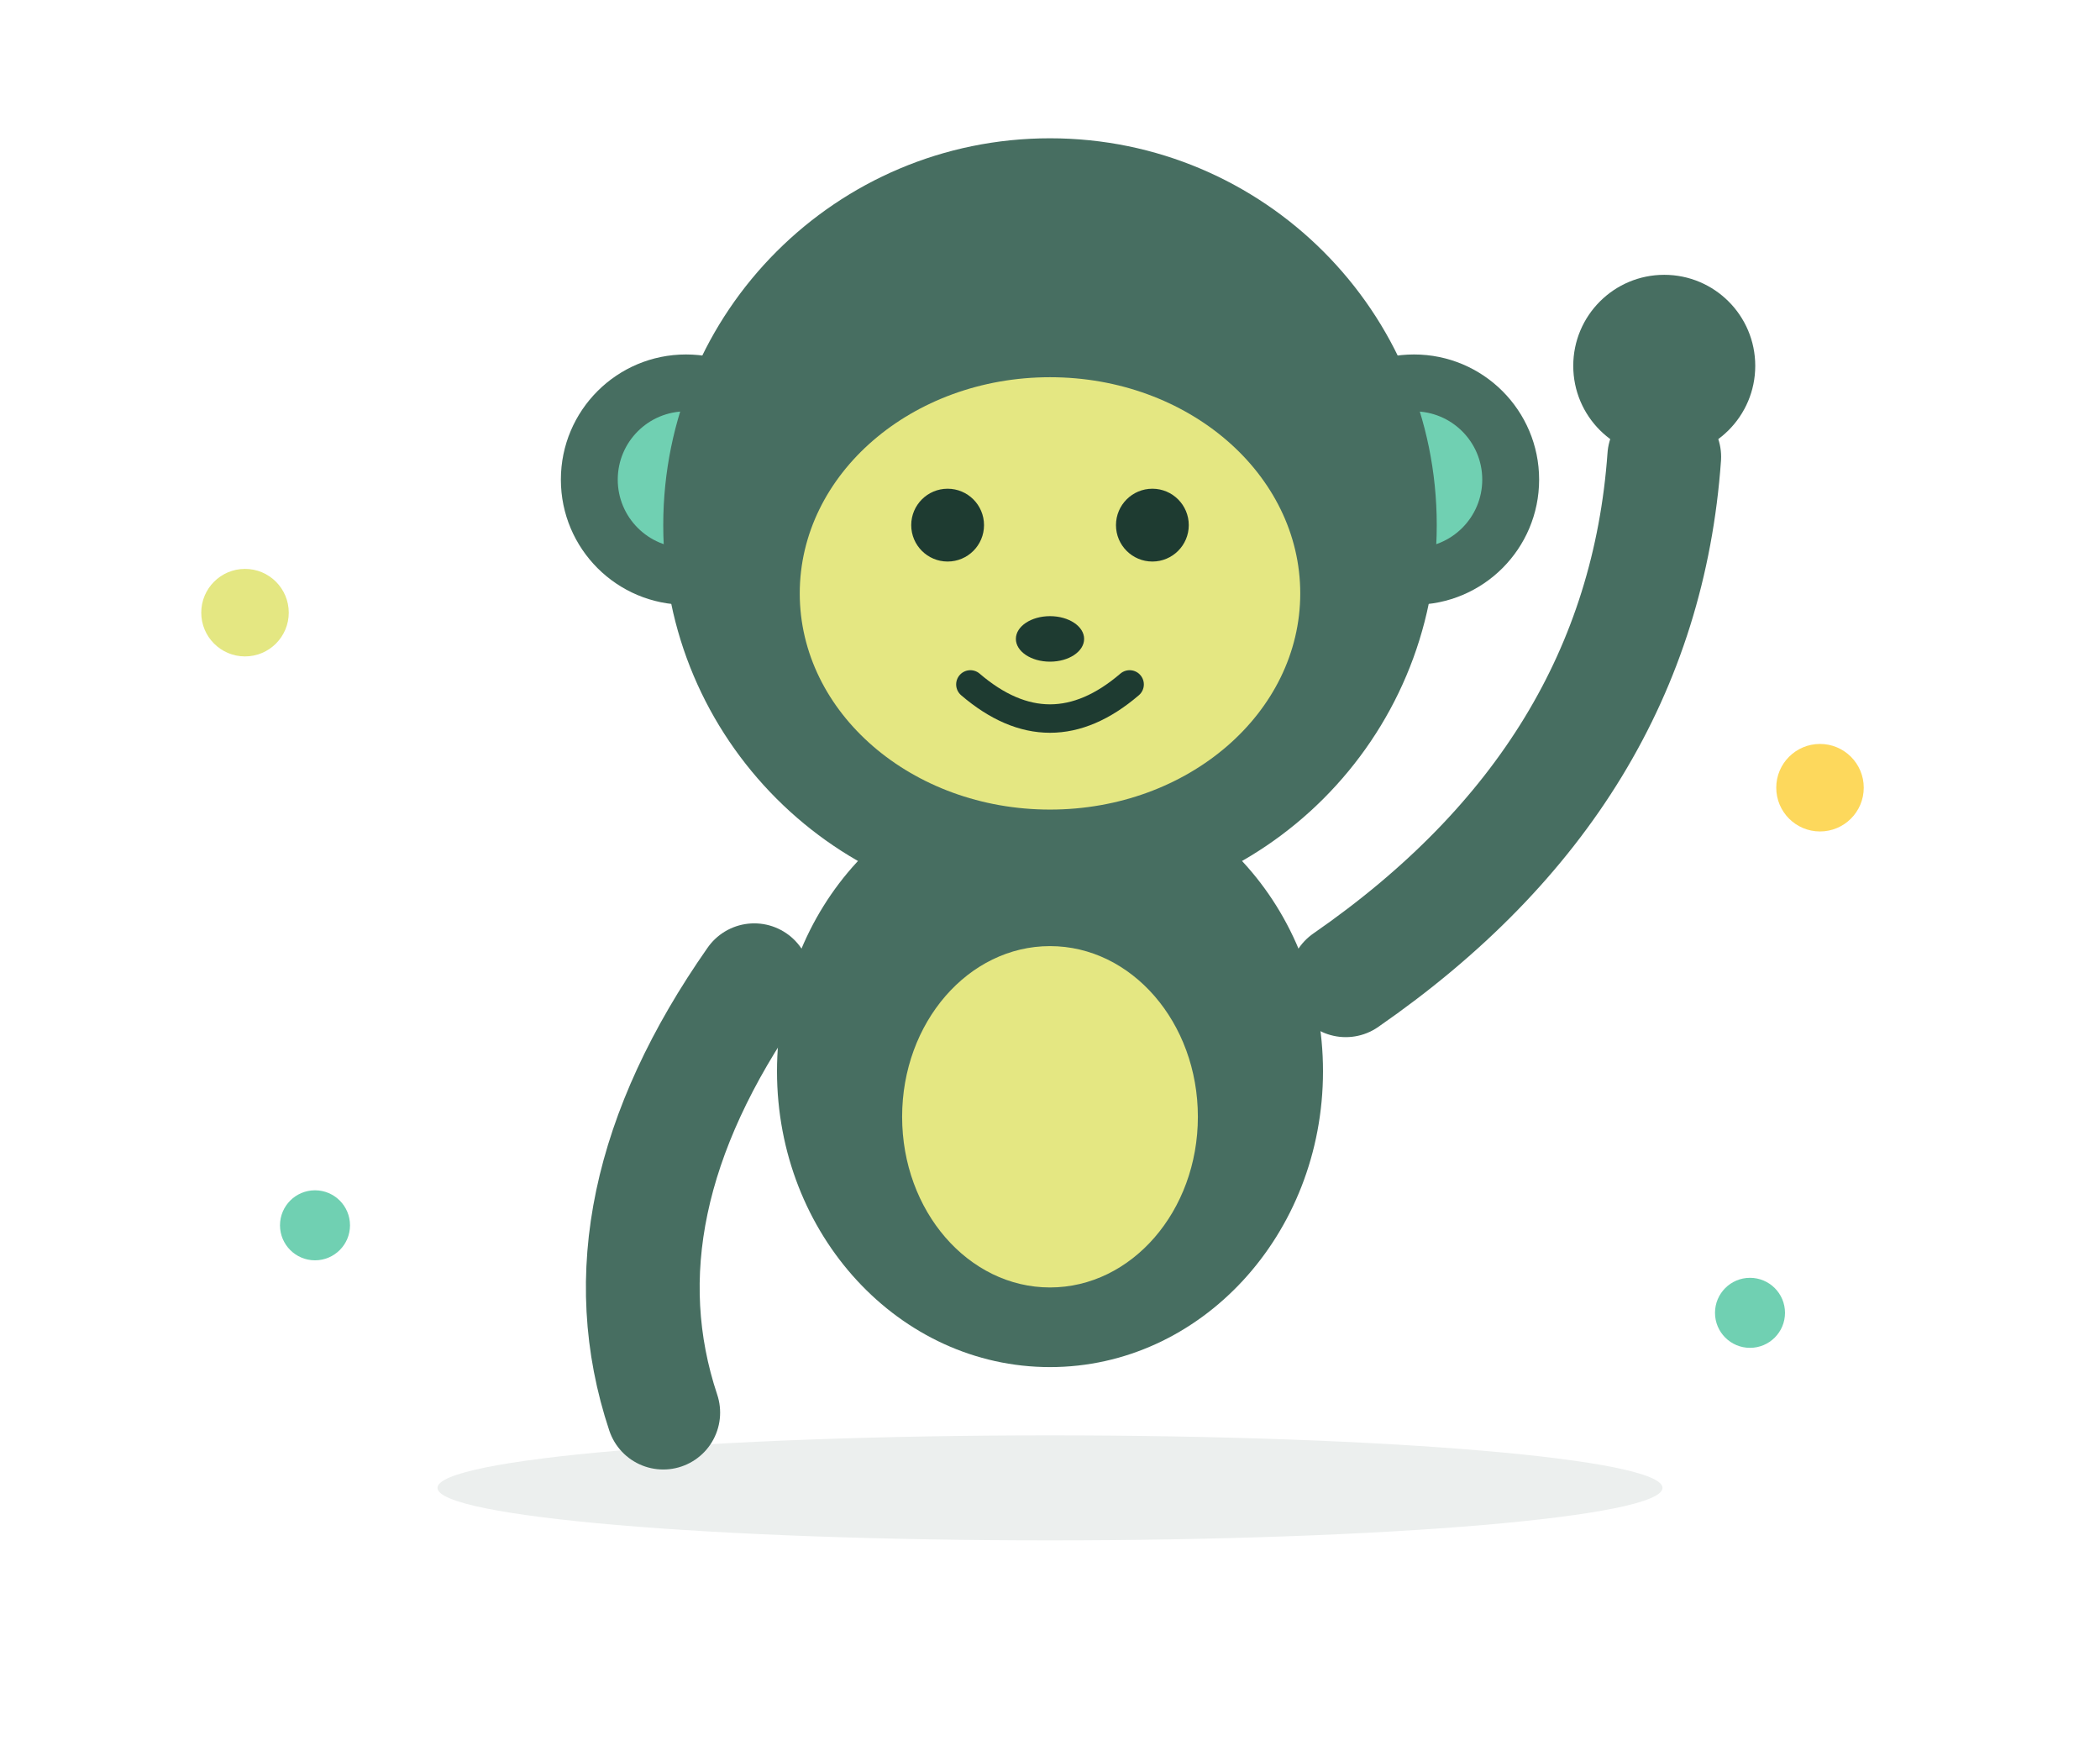
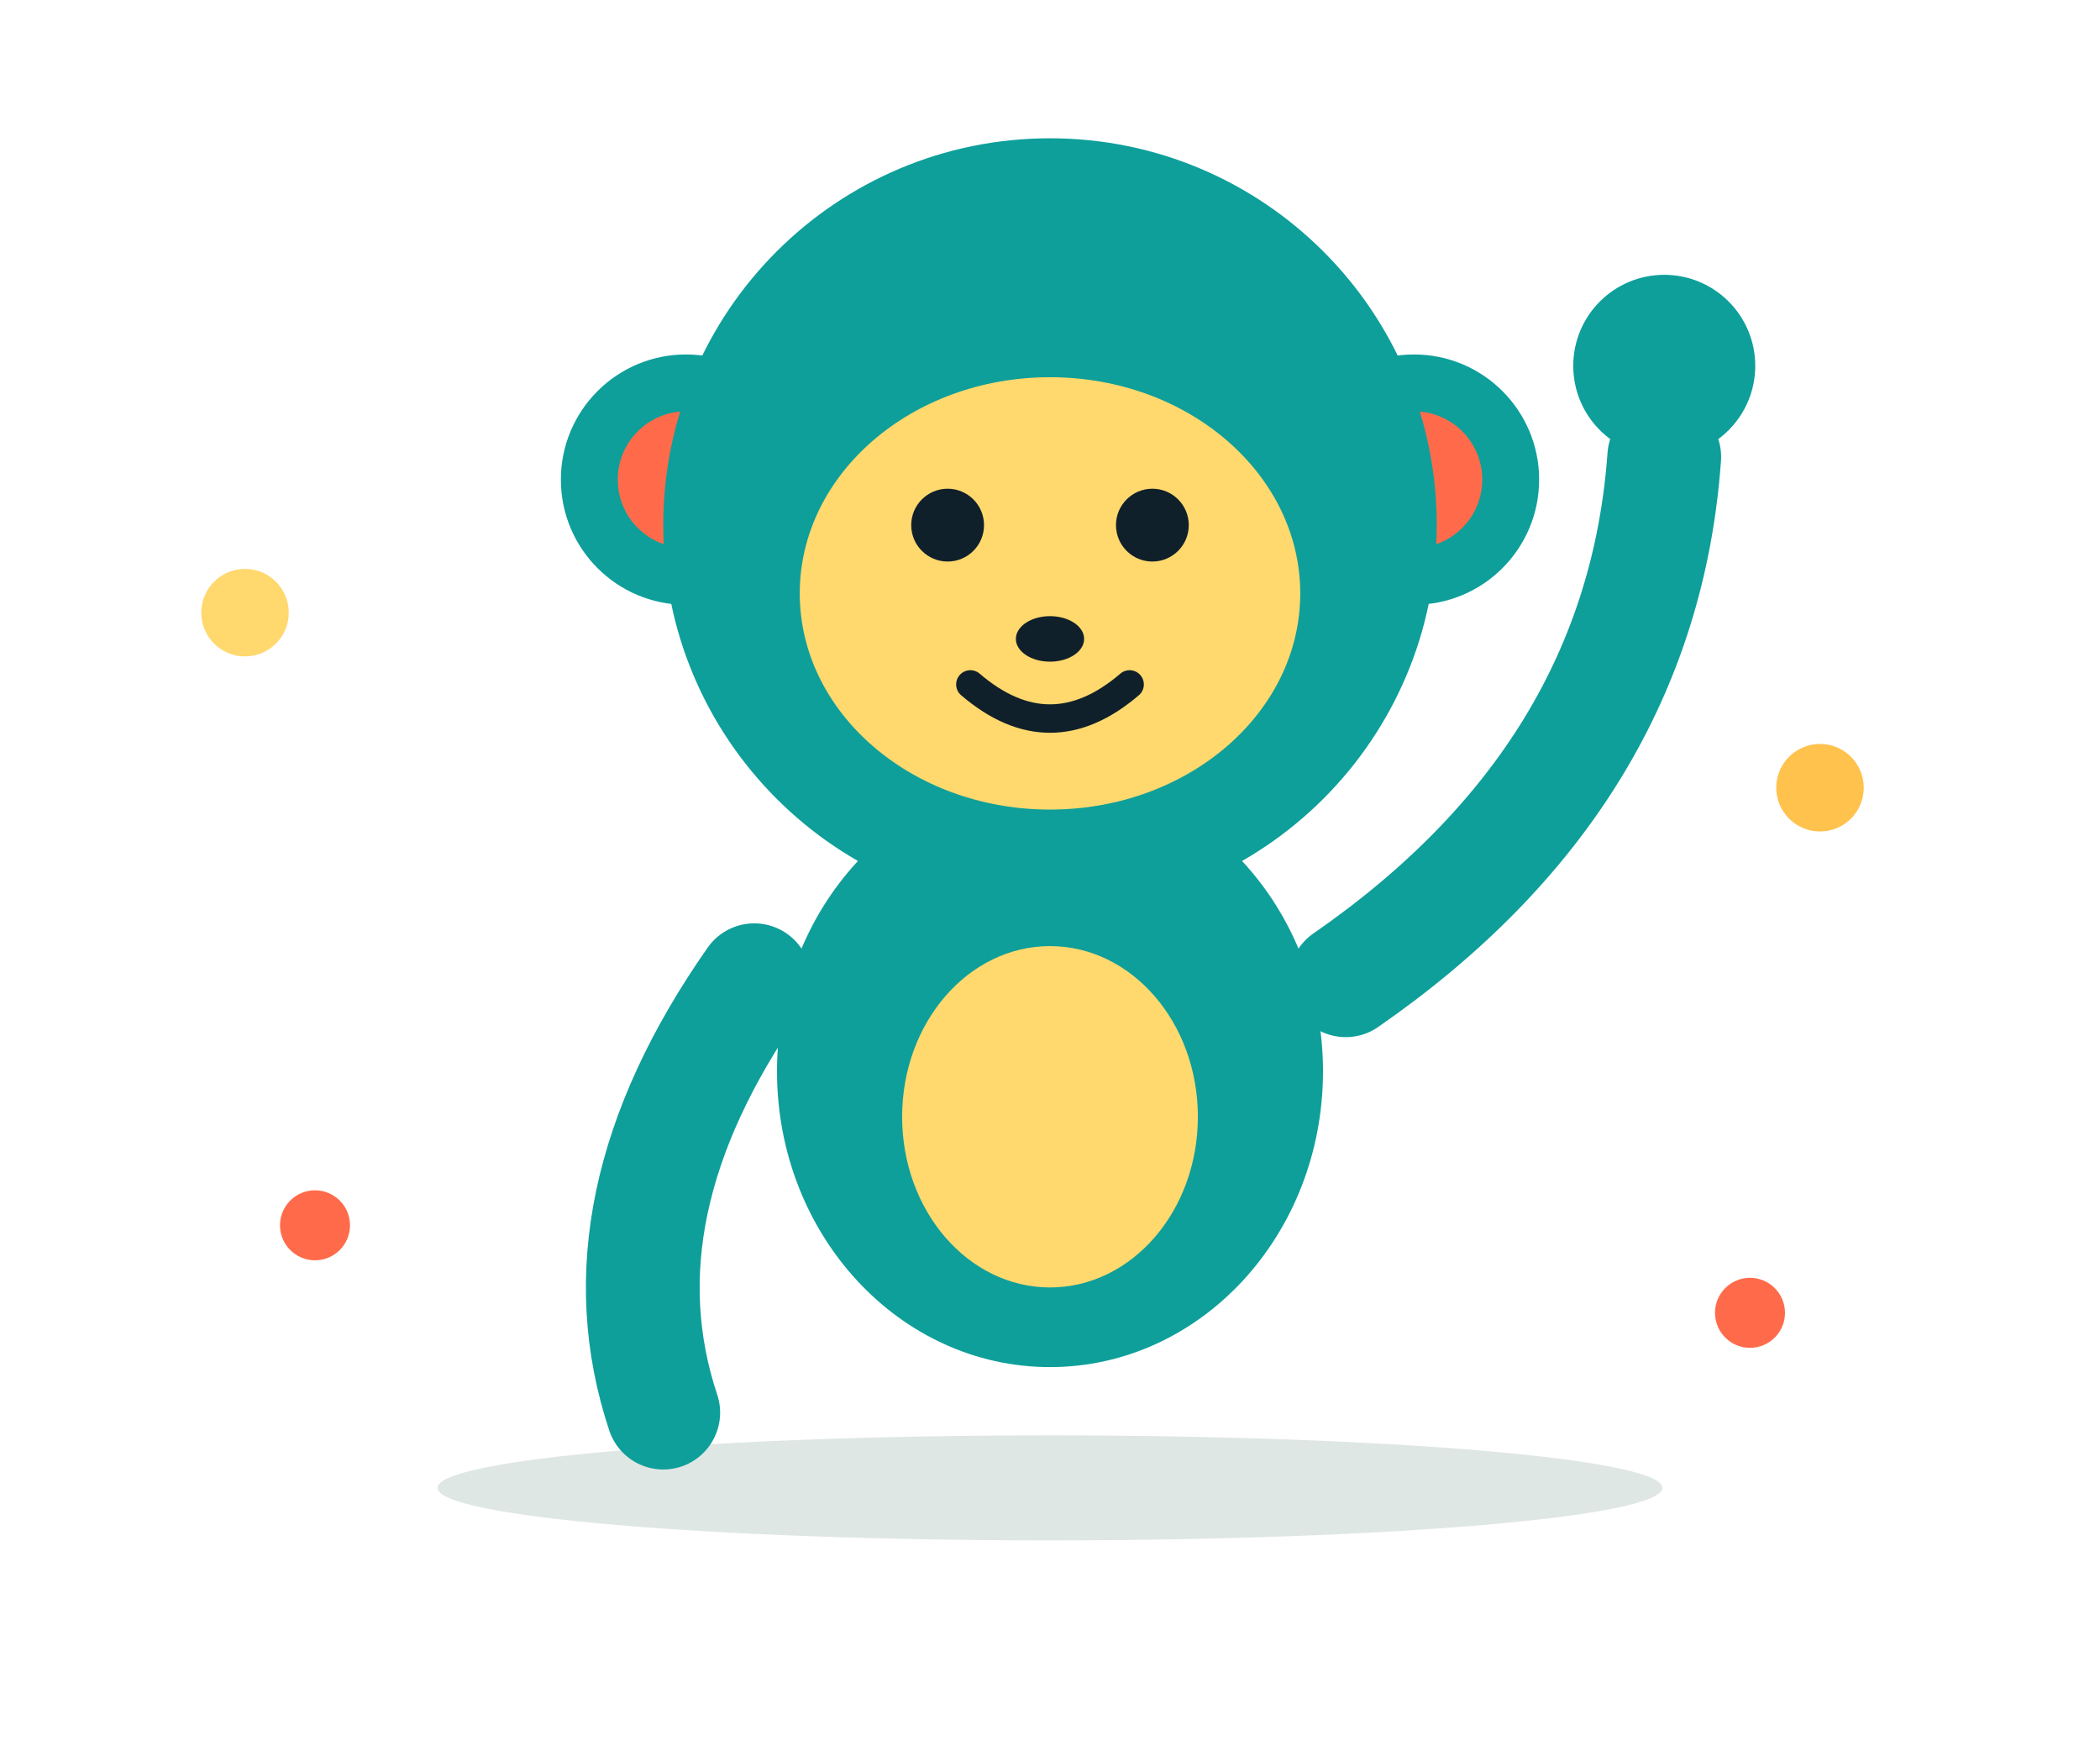
<svg xmlns="http://www.w3.org/2000/svg" viewBox="0 0 240 200" width="240" height="200" fill="none">
-   <ellipse cx="120" cy="170" rx="70" ry="6" fill="#ECEFEE" />
+   <ellipse cx="120" cy="170" rx="70" ry="6" fill="#DFE7E5" />
  <g transform="translate(120 60) scale(1.3)">
-     <ellipse cx="0" cy="48" rx="24" ry="26" fill="#476E61" />
-     <ellipse cx="0" cy="52" rx="13" ry="15" fill="#E4E782" />
-     <path d="M26 40 Q52 22 54 -6" stroke="#476E61" stroke-width="10" stroke-linecap="round" fill="none" />
-     <circle cx="54" cy="-14" r="8" fill="#476E61" />
-     <path d="M-26 40 Q-40 60 -34 78" stroke="#476E61" stroke-width="10" stroke-linecap="round" fill="none" />
-     <circle cx="-32" cy="-4" r="11" fill="#476E61" />
-     <circle cx="-32" cy="-4" r="6" fill="#70D0B2" />
-     <circle cx="32" cy="-4" r="11" fill="#476E61" />
-     <circle cx="32" cy="-4" r="6" fill="#70D0B2" />
-     <circle cx="0" cy="0" r="34" fill="#476E61" />
-     <ellipse cx="0" cy="6" rx="22" ry="19" fill="#E4E782" />
-     <circle cx="-9" cy="0" r="3.2" fill="#1E3B31" />
-     <circle cx="9" cy="0" r="3.2" fill="#1E3B31" />
-     <ellipse cx="0" cy="10" rx="3" ry="2" fill="#1E3B31" />
-     <path d="M-7 14 Q0 20 7 14" stroke="#1E3B31" stroke-width="2.5" stroke-linecap="round" />
+     <ellipse cx="0" cy="48" rx="24" ry="26" fill="#0E9F9A" />
+     <ellipse cx="0" cy="52" rx="13" ry="15" fill="#FFD86E" />
+     <path d="M26 40 Q52 22 54 -6" stroke="#0E9F9A" stroke-width="10" stroke-linecap="round" fill="none" />
+     <circle cx="54" cy="-14" r="8" fill="#0E9F9A" />
+     <path d="M-26 40 Q-40 60 -34 78" stroke="#0E9F9A" stroke-width="10" stroke-linecap="round" fill="none" />
+     <circle cx="-32" cy="-4" r="11" fill="#0E9F9A" />
+     <circle cx="-32" cy="-4" r="6" fill="#FF6B4A" />
+     <circle cx="32" cy="-4" r="11" fill="#0E9F9A" />
+     <circle cx="32" cy="-4" r="6" fill="#FF6B4A" />
+     <circle cx="0" cy="0" r="34" fill="#0E9F9A" />
+     <ellipse cx="0" cy="6" rx="22" ry="19" fill="#FFD86E" />
+     <circle cx="-9" cy="0" r="3.2" fill="#10202A" />
+     <circle cx="9" cy="0" r="3.2" fill="#10202A" />
+     <ellipse cx="0" cy="10" rx="3" ry="2" fill="#10202A" />
+     <path d="M-7 14 Q0 20 7 14" stroke="#10202A" stroke-width="2.5" stroke-linecap="round" />
  </g>
-   <circle cx="208" cy="90" r="5" fill="#FDD85C" />
-   <circle cx="28" cy="70" r="5" fill="#E4E782" />
-   <circle cx="200" cy="150" r="4" fill="#70D0B2" />
-   <circle cx="36" cy="140" r="4" fill="#70D0B2" />
+   <circle cx="208" cy="90" r="5" fill="#FFC24D" />
+   <circle cx="28" cy="70" r="5" fill="#FFD86E" />
+   <circle cx="200" cy="150" r="4" fill="#FF6B4A" />
+   <circle cx="36" cy="140" r="4" fill="#FF6B4A" />
</svg>
